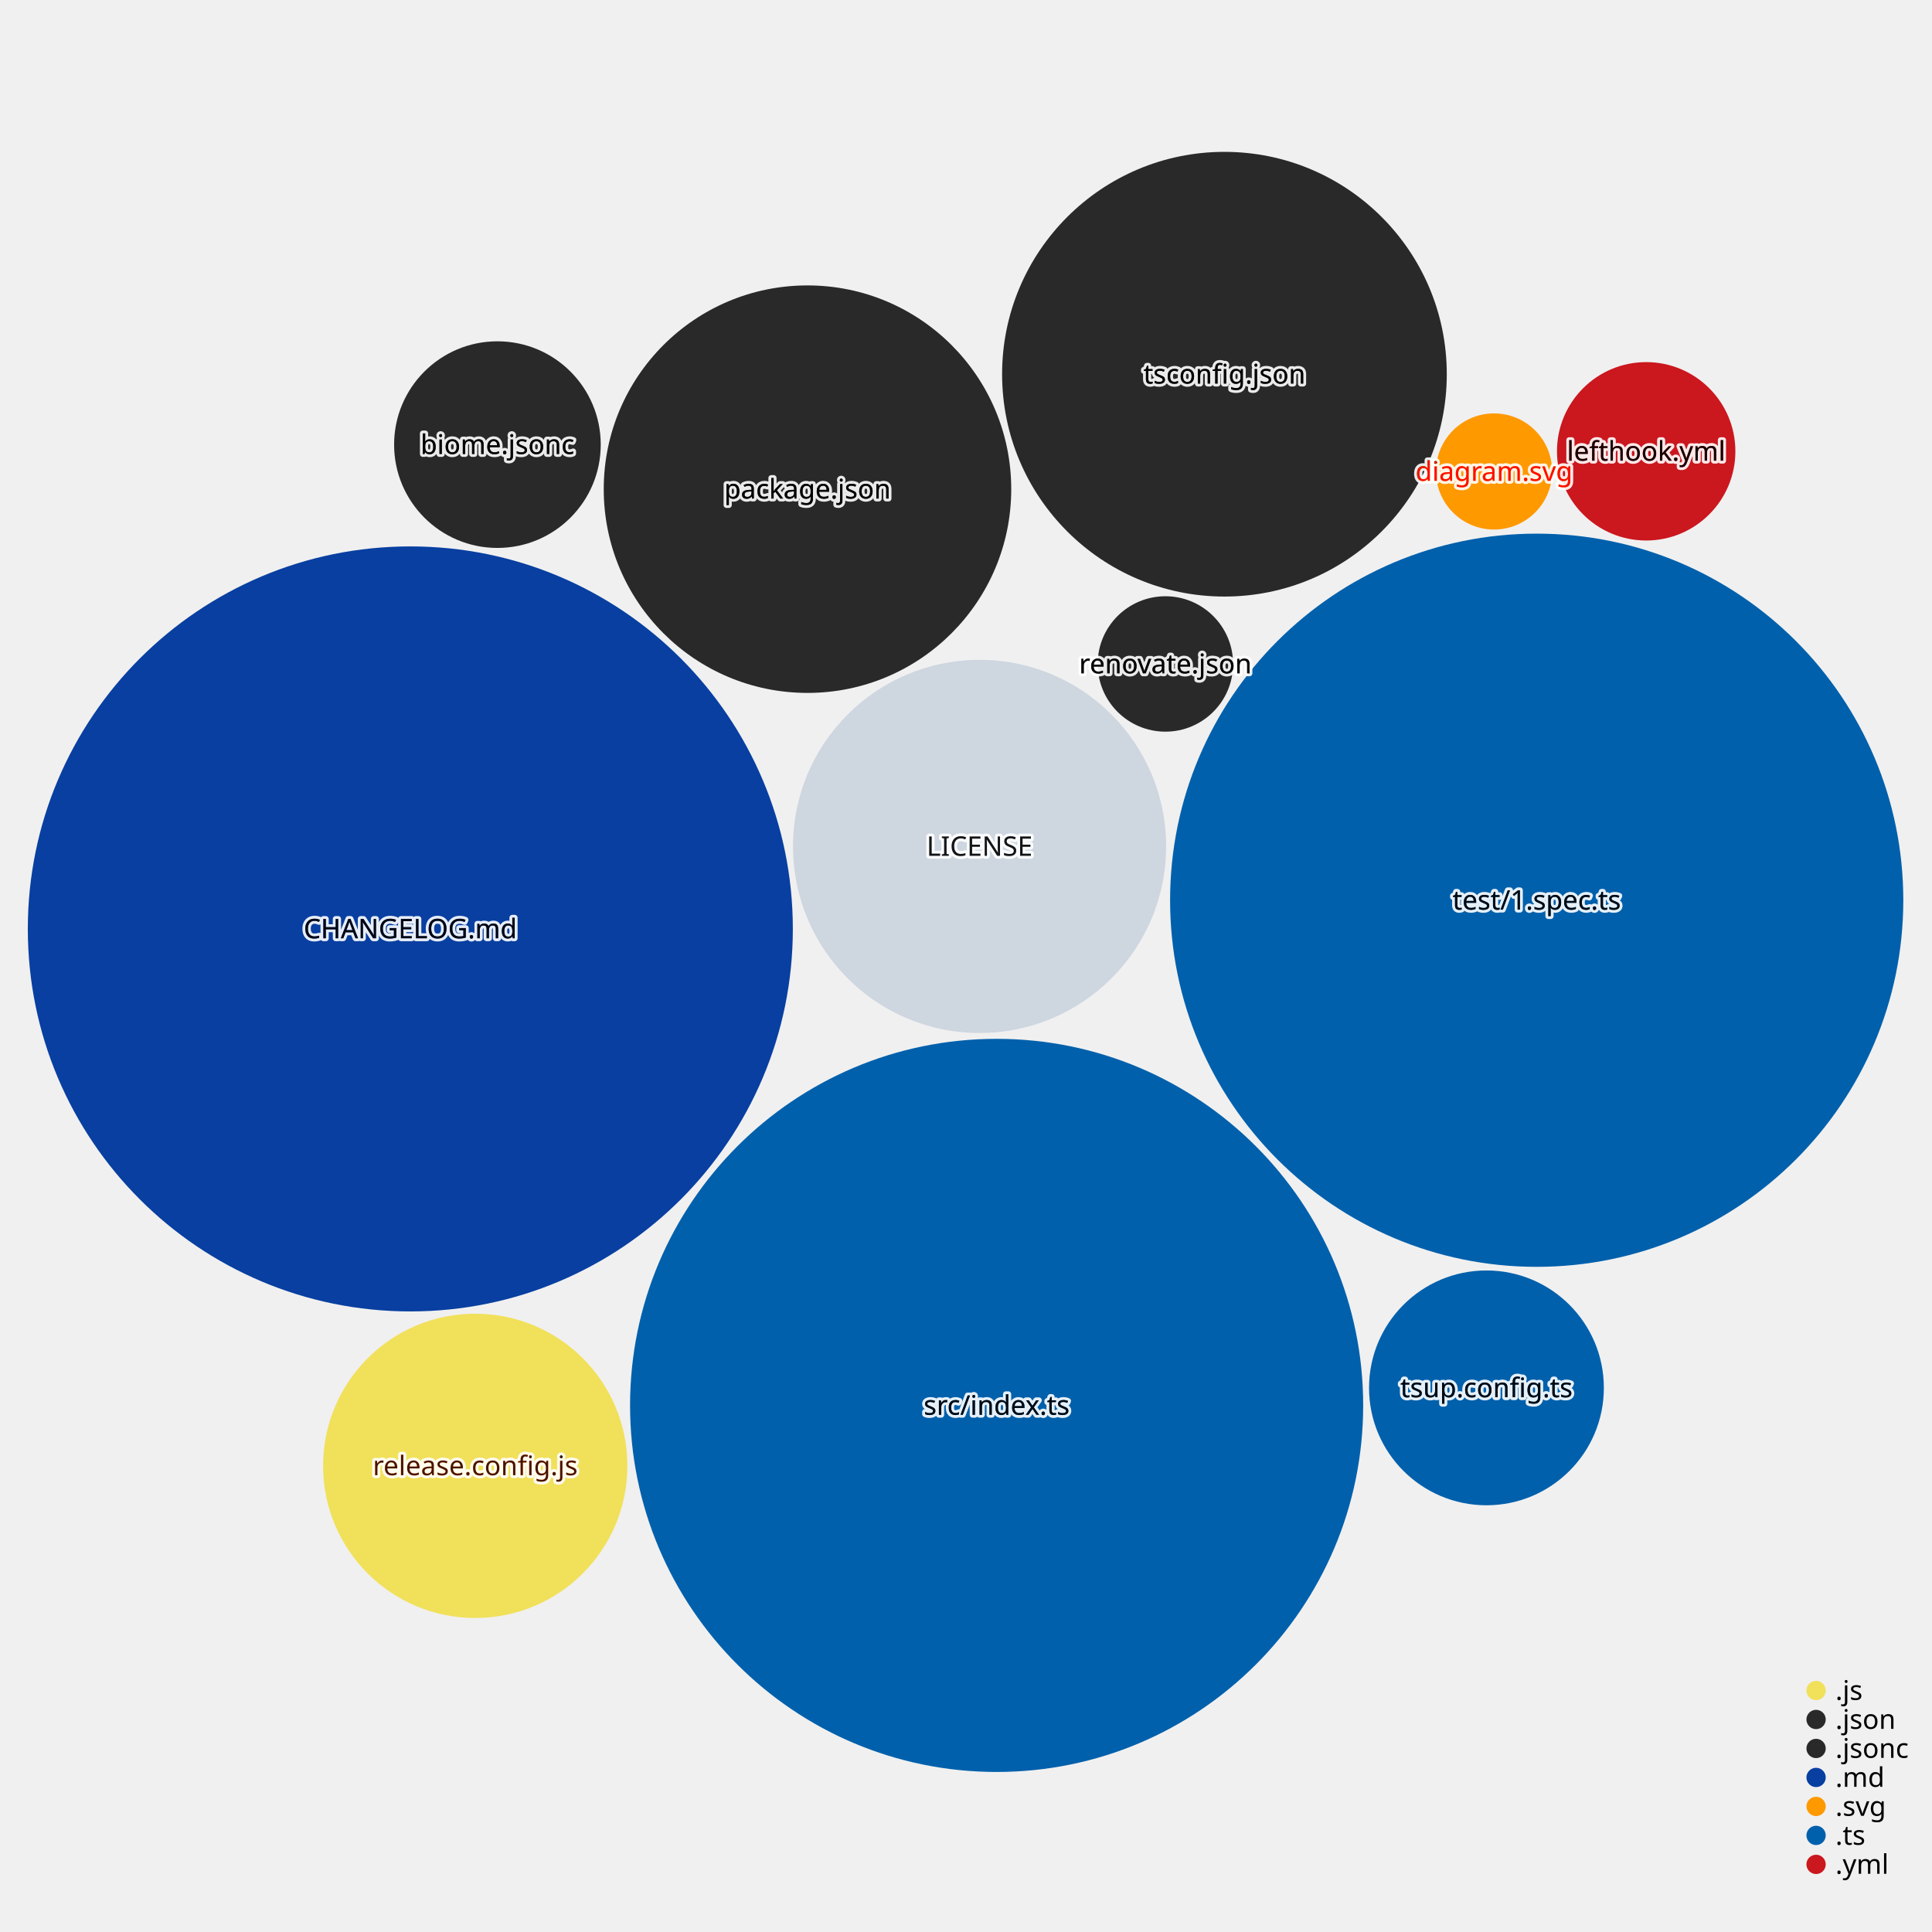
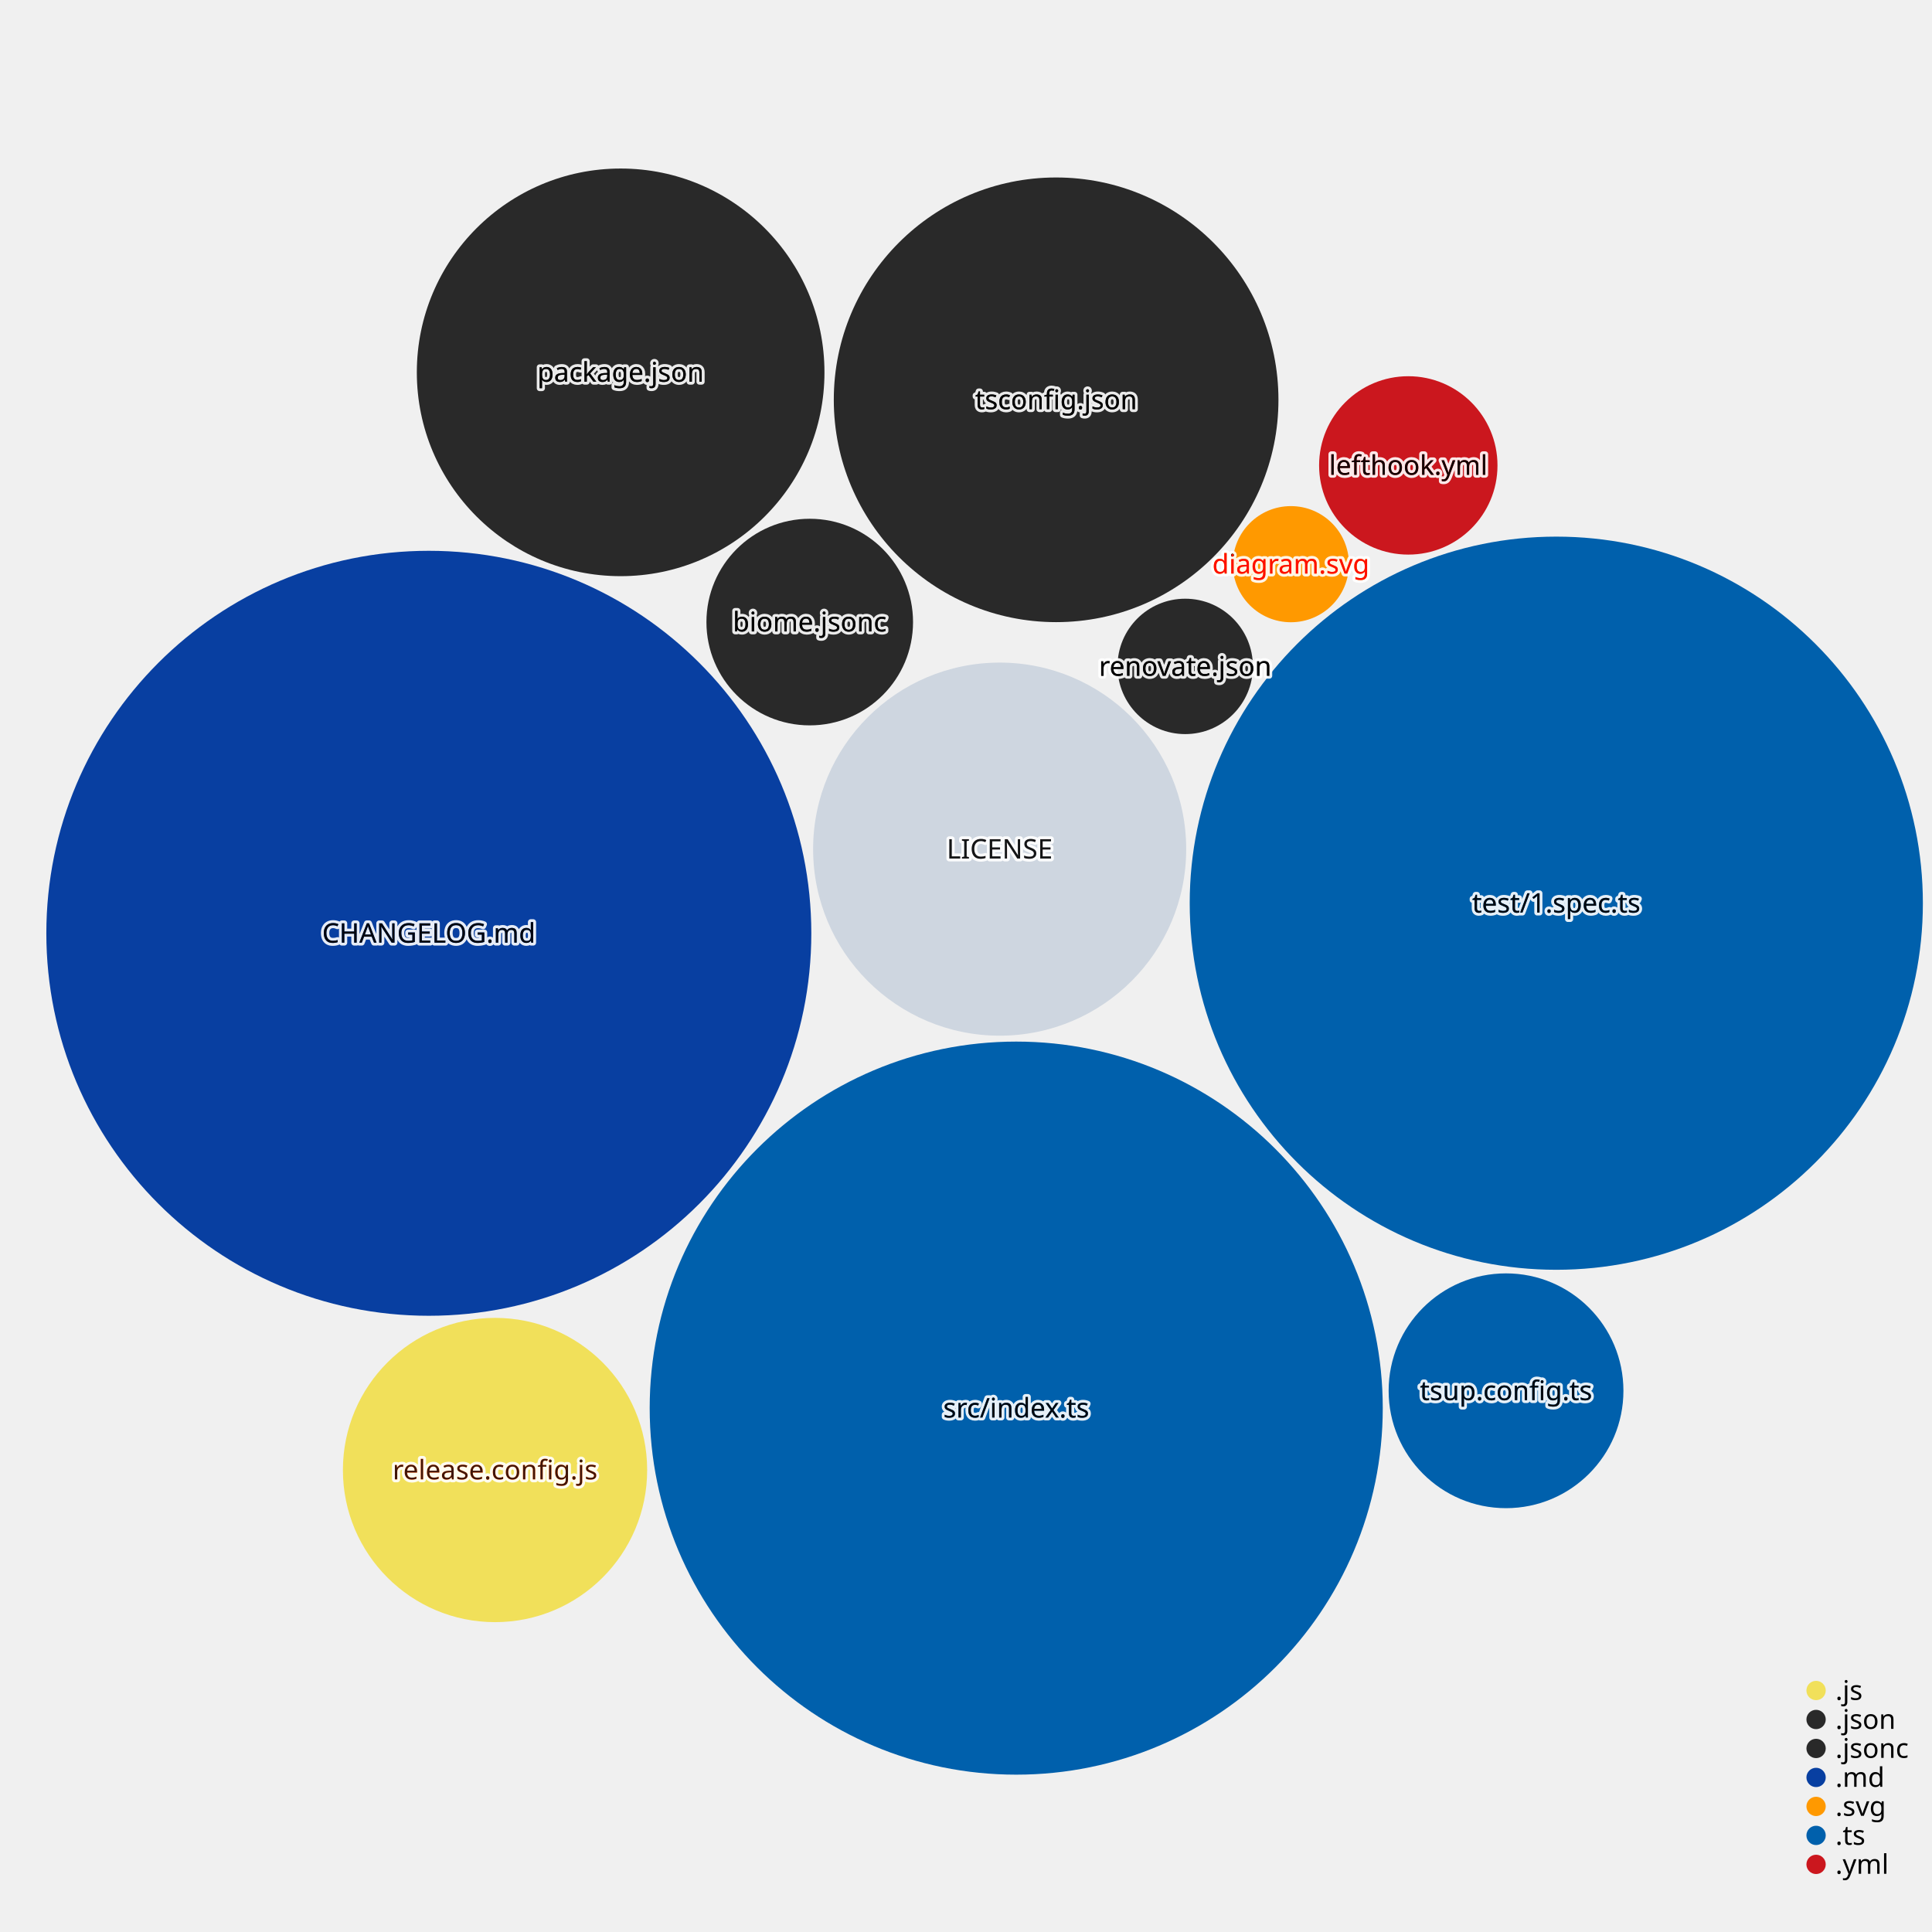
<svg xmlns="http://www.w3.org/2000/svg" width="1000" height="1000" style="background:white;font-family:sans-serif;overflow:visible">
  <defs>
    <filter id="glow" x="-50%" y="-50%" width="200%" height="200%">
      <feGaussianBlur stdDeviation="4" result="coloredBlur" />
      <feMerge>
        <feMergeNode in="coloredBlur" />
        <feMergeNode in="SourceGraphic" />
      </feMerge>
    </filter>
  </defs>
-   <g style="fill:#083fa1;transition:transform 0s ease-out, fill 0.1s ease-out" transform="translate(212.3847, 480.8061)">
-     <circle style="transition:all 0.5s ease-out" r="197.987" stroke-width="0" stroke="#374151" />
+   <g style="fill:#083fa1;transition:transform 0s ease-out, fill 0.1s ease-out" transform="translate(221.9599, 483.0682)">
+     <circle style="transition:all 0.5s ease-out" r="197.974" stroke-width="0" stroke="#374151" />
  </g>
-   <g style="fill:#0060ac;transition:transform 0s ease-out, fill 0.1s ease-out" transform="translate(795.3913, 465.9627)">
-     <circle style="transition:all 0.5s ease-out" r="189.752" stroke-width="0" stroke="#374151" />
+   <g style="fill:#0060ac;transition:transform 0s ease-out, fill 0.1s ease-out" transform="translate(805.5354, 467.4967)">
+     <circle style="transition:all 0.5s ease-out" r="189.741" stroke-width="0" stroke="#374151" />
  </g>
-   <g style="fill:#0060ac;transition:transform 0s ease-out, fill 0.1s ease-out" transform="translate(515.8487, 727.4322)">
-     <circle style="transition:all 0.5s ease-out" r="189.729" stroke-width="0" stroke="#374151" />
+   <g style="fill:#0060ac;transition:transform 0s ease-out, fill 0.1s ease-out" transform="translate(525.9962, 728.8436)">
+     <circle style="transition:all 0.5s ease-out" r="189.718" stroke-width="0" stroke="#374151" />
  </g>
-   <g style="fill:#292929;transition:transform 0s ease-out, fill 0.1s ease-out" transform="translate(633.7698, 193.688)">
-     <circle style="transition:all 0.5s ease-out" r="115.085" stroke-width="0" stroke="#374151" />
+   <g style="fill:#292929;transition:transform 0s ease-out, fill 0.1s ease-out" transform="translate(546.6461, 206.9398)">
+     <circle style="transition:all 0.5s ease-out" r="115.078" stroke-width="0" stroke="#374151" />
  </g>
-   <g style="fill:#292929;transition:transform 0s ease-out, fill 0.1s ease-out" transform="translate(417.9511, 253.1913)">
-     <circle style="transition:all 0.5s ease-out" r="105.461" stroke-width="0" stroke="#374151" />
+   <g style="fill:#292929;transition:transform 0s ease-out, fill 0.1s ease-out" transform="translate(321.2463, 192.7261)">
+     <circle style="transition:all 0.5s ease-out" r="105.496" stroke-width="0" stroke="#374151" />
  </g>
-   <g style="fill:#CED6E0;transition:transform 0s ease-out, fill 0.1s ease-out" transform="translate(507.0198, 438.1084)">
-     <circle style="transition:all 0.5s ease-out" r="96.56" stroke-width="0" stroke="#374151" />
+   <g style="fill:#CED6E0;transition:transform 0s ease-out, fill 0.1s ease-out" transform="translate(517.4218, 439.5125)">
+     <circle style="transition:all 0.5s ease-out" r="96.554" stroke-width="0" stroke="#374151" />
  </g>
-   <g style="fill:#f1e05a;transition:transform 0s ease-out, fill 0.1s ease-out" transform="translate(245.9791, 758.7176)">
-     <circle style="transition:all 0.5s ease-out" r="78.748" stroke-width="0" stroke="#374151" />
+   <g style="fill:#f1e05a;transition:transform 0s ease-out, fill 0.1s ease-out" transform="translate(256.2311, 760.8776)">
+     <circle style="transition:all 0.5s ease-out" r="78.743" stroke-width="0" stroke="#374151" />
  </g>
-   <g style="fill:#0060ac;transition:transform 0s ease-out, fill 0.1s ease-out" transform="translate(769.3832, 718.3575)">
-     <circle style="transition:all 0.5s ease-out" r="60.768" stroke-width="0" stroke="#374151" />
+   <g style="fill:#0060ac;transition:transform 0s ease-out, fill 0.1s ease-out" transform="translate(779.5184, 719.8624)">
+     <circle style="transition:all 0.5s ease-out" r="60.764" stroke-width="0" stroke="#374151" />
  </g>
-   <g style="fill:#292929;transition:transform 0s ease-out, fill 0.1s ease-out" transform="translate(257.4646, 230.1352)">
-     <circle style="transition:all 0.5s ease-out" r="53.474" stroke-width="0" stroke="#374151" />
+   <g style="fill:#292929;transition:transform 0s ease-out, fill 0.1s ease-out" transform="translate(419.1162, 321.9803)">
+     <circle style="transition:all 0.5s ease-out" r="53.47" stroke-width="0" stroke="#374151" />
  </g>
-   <g style="fill:#cb171e;transition:transform 0s ease-out, fill 0.1s ease-out" transform="translate(852.0564, 233.5964)">
-     <circle style="transition:all 0.5s ease-out" r="46.167" stroke-width="0" stroke="#374151" />
+   <g style="fill:#cb171e;transition:transform 0s ease-out, fill 0.1s ease-out" transform="translate(728.9313, 240.8949)">
+     <circle style="transition:all 0.5s ease-out" r="46.164" stroke-width="0" stroke="#374151" />
  </g>
-   <g style="fill:#292929;transition:transform 0s ease-out, fill 0.1s ease-out" transform="translate(603.2056, 343.6626)">
-     <circle style="transition:all 0.5s ease-out" r="35.042" stroke-width="0" stroke="#374151" />
+   <g style="fill:#292929;transition:transform 0s ease-out, fill 0.1s ease-out" transform="translate(613.4617, 344.9286)">
+     <circle style="transition:all 0.5s ease-out" r="35.04" stroke-width="0" stroke="#374151" />
  </g>
-   <g style="fill:#ff9900;transition:transform 0s ease-out, fill 0.1s ease-out" transform="translate(773.3208, 244.0346)">
-     <circle style="transition:all 0.5s ease-out" r="30.057" stroke-width="0" stroke="#374151" />
+   <g style="fill:#ff9900;transition:transform 0s ease-out, fill 0.1s ease-out" transform="translate(668.1534, 292.0177)">
+     <circle style="transition:all 0.5s ease-out" r="30.055" stroke-width="0" stroke="#374151" />
  </g>
-   <g style="fill:#083fa1;transition:transform 0s ease-out" transform="translate(212.3847, 480.8061)">
+   <g style="fill:#083fa1;transition:transform 0s ease-out" transform="translate(221.9599, 483.0682)">
    <text style="pointer-events:none;opacity:0.9;font-size:14px;font-weight:500;transition:all 0.5s ease-out" fill="#4B5563" text-anchor="middle" dominant-baseline="middle" stroke="white" stroke-width="3" stroke-linejoin="round">CHANGELOG.md</text>
    <text style="pointer-events:none;opacity:1;font-size:14px;font-weight:500;transition:all 0.5s ease-out" text-anchor="middle" dominant-baseline="middle">CHANGELOG.md</text>
    <text style="pointer-events:none;opacity:0.9;font-size:14px;font-weight:500;mix-blend-mode:color-burn;transition:all 0.5s ease-out" fill="#110101" text-anchor="middle" dominant-baseline="middle">CHANGELOG.md</text>
  </g>
-   <g style="fill:#0060ac;transition:transform 0s ease-out" transform="translate(795.3913, 465.9627)">
+   <g style="fill:#0060ac;transition:transform 0s ease-out" transform="translate(805.5354, 467.4967)">
    <text style="pointer-events:none;opacity:0.9;font-size:14px;font-weight:500;transition:all 0.5s ease-out" fill="#4B5563" text-anchor="middle" dominant-baseline="middle" stroke="white" stroke-width="3" stroke-linejoin="round">test/1.spec.ts</text>
    <text style="pointer-events:none;opacity:1;font-size:14px;font-weight:500;transition:all 0.5s ease-out" text-anchor="middle" dominant-baseline="middle">test/1.spec.ts</text>
    <text style="pointer-events:none;opacity:0.9;font-size:14px;font-weight:500;mix-blend-mode:color-burn;transition:all 0.5s ease-out" fill="#110101" text-anchor="middle" dominant-baseline="middle">test/1.spec.ts</text>
  </g>
-   <g style="fill:#0060ac;transition:transform 0s ease-out" transform="translate(515.8487, 727.4322)">
+   <g style="fill:#0060ac;transition:transform 0s ease-out" transform="translate(525.9962, 728.8436)">
    <text style="pointer-events:none;opacity:0.9;font-size:14px;font-weight:500;transition:all 0.5s ease-out" fill="#4B5563" text-anchor="middle" dominant-baseline="middle" stroke="white" stroke-width="3" stroke-linejoin="round">src/index.ts</text>
    <text style="pointer-events:none;opacity:1;font-size:14px;font-weight:500;transition:all 0.5s ease-out" text-anchor="middle" dominant-baseline="middle">src/index.ts</text>
    <text style="pointer-events:none;opacity:0.9;font-size:14px;font-weight:500;mix-blend-mode:color-burn;transition:all 0.5s ease-out" fill="#110101" text-anchor="middle" dominant-baseline="middle">src/index.ts</text>
  </g>
-   <g style="fill:#292929;transition:transform 0s ease-out" transform="translate(633.7698, 193.688)">
+   <g style="fill:#292929;transition:transform 0s ease-out" transform="translate(546.6461, 206.9398)">
    <text style="pointer-events:none;opacity:0.9;font-size:14px;font-weight:500;transition:all 0.5s ease-out" fill="#4B5563" text-anchor="middle" dominant-baseline="middle" stroke="white" stroke-width="3" stroke-linejoin="round">tsconfig.json</text>
    <text style="pointer-events:none;opacity:1;font-size:14px;font-weight:500;transition:all 0.5s ease-out" text-anchor="middle" dominant-baseline="middle">tsconfig.json</text>
    <text style="pointer-events:none;opacity:0.9;font-size:14px;font-weight:500;mix-blend-mode:color-burn;transition:all 0.5s ease-out" fill="#110101" text-anchor="middle" dominant-baseline="middle">tsconfig.json</text>
  </g>
-   <g style="fill:#292929;transition:transform 0s ease-out" transform="translate(417.9511, 253.1913)">
+   <g style="fill:#292929;transition:transform 0s ease-out" transform="translate(321.2463, 192.7261)">
    <text style="pointer-events:none;opacity:0.9;font-size:14px;font-weight:500;transition:all 0.5s ease-out" fill="#4B5563" text-anchor="middle" dominant-baseline="middle" stroke="white" stroke-width="3" stroke-linejoin="round">package.json</text>
    <text style="pointer-events:none;opacity:1;font-size:14px;font-weight:500;transition:all 0.5s ease-out" text-anchor="middle" dominant-baseline="middle">package.json</text>
    <text style="pointer-events:none;opacity:0.9;font-size:14px;font-weight:500;mix-blend-mode:color-burn;transition:all 0.5s ease-out" fill="#110101" text-anchor="middle" dominant-baseline="middle">package.json</text>
  </g>
-   <g style="fill:#CED6E0;transition:transform 0s ease-out" transform="translate(507.0198, 438.1084)">
+   <g style="fill:#CED6E0;transition:transform 0s ease-out" transform="translate(517.4218, 439.5125)">
    <text style="pointer-events:none;opacity:0.9;font-size:14px;font-weight:500;transition:all 0.5s ease-out" fill="#4B5563" text-anchor="middle" dominant-baseline="middle" stroke="white" stroke-width="3" stroke-linejoin="round">LICENSE</text>
    <text style="pointer-events:none;opacity:1;font-size:14px;font-weight:500;transition:all 0.5s ease-out" text-anchor="middle" dominant-baseline="middle">LICENSE</text>
    <text style="pointer-events:none;opacity:0.9;font-size:14px;font-weight:500;mix-blend-mode:color-burn;transition:all 0.5s ease-out" fill="#110101" text-anchor="middle" dominant-baseline="middle">LICENSE</text>
  </g>
-   <g style="fill:#f1e05a;transition:transform 0s ease-out" transform="translate(245.9791, 758.7176)">
+   <g style="fill:#f1e05a;transition:transform 0s ease-out" transform="translate(256.2311, 760.8776)">
    <text style="pointer-events:none;opacity:0.9;font-size:14px;font-weight:500;transition:all 0.5s ease-out" fill="#4B5563" text-anchor="middle" dominant-baseline="middle" stroke="white" stroke-width="3" stroke-linejoin="round">release.config.js</text>
    <text style="pointer-events:none;opacity:1;font-size:14px;font-weight:500;transition:all 0.5s ease-out" text-anchor="middle" dominant-baseline="middle">release.config.js</text>
    <text style="pointer-events:none;opacity:0.9;font-size:14px;font-weight:500;mix-blend-mode:color-burn;transition:all 0.5s ease-out" fill="#110101" text-anchor="middle" dominant-baseline="middle">release.config.js</text>
  </g>
-   <g style="fill:#0060ac;transition:transform 0s ease-out" transform="translate(769.3832, 718.3575)">
+   <g style="fill:#0060ac;transition:transform 0s ease-out" transform="translate(779.5184, 719.8624)">
    <text style="pointer-events:none;opacity:0.9;font-size:14px;font-weight:500;transition:all 0.5s ease-out" fill="#4B5563" text-anchor="middle" dominant-baseline="middle" stroke="white" stroke-width="3" stroke-linejoin="round">tsup.config.ts</text>
    <text style="pointer-events:none;opacity:1;font-size:14px;font-weight:500;transition:all 0.5s ease-out" text-anchor="middle" dominant-baseline="middle">tsup.config.ts</text>
    <text style="pointer-events:none;opacity:0.9;font-size:14px;font-weight:500;mix-blend-mode:color-burn;transition:all 0.5s ease-out" fill="#110101" text-anchor="middle" dominant-baseline="middle">tsup.config.ts</text>
  </g>
-   <g style="fill:#292929;transition:transform 0s ease-out" transform="translate(257.4646, 230.1352)">
+   <g style="fill:#292929;transition:transform 0s ease-out" transform="translate(419.1162, 321.9803)">
    <text style="pointer-events:none;opacity:0.9;font-size:14px;font-weight:500;transition:all 0.5s ease-out" fill="#4B5563" text-anchor="middle" dominant-baseline="middle" stroke="white" stroke-width="3" stroke-linejoin="round">biome.jsonc</text>
    <text style="pointer-events:none;opacity:1;font-size:14px;font-weight:500;transition:all 0.5s ease-out" text-anchor="middle" dominant-baseline="middle">biome.jsonc</text>
    <text style="pointer-events:none;opacity:0.9;font-size:14px;font-weight:500;mix-blend-mode:color-burn;transition:all 0.5s ease-out" fill="#110101" text-anchor="middle" dominant-baseline="middle">biome.jsonc</text>
  </g>
-   <g style="fill:#cb171e;transition:transform 0s ease-out" transform="translate(852.0564, 233.5964)">
+   <g style="fill:#cb171e;transition:transform 0s ease-out" transform="translate(728.9313, 240.8949)">
    <text style="pointer-events:none;opacity:0.9;font-size:14px;font-weight:500;transition:all 0.5s ease-out" fill="#4B5563" text-anchor="middle" dominant-baseline="middle" stroke="white" stroke-width="3" stroke-linejoin="round">lefthook.yml</text>
    <text style="pointer-events:none;opacity:1;font-size:14px;font-weight:500;transition:all 0.5s ease-out" text-anchor="middle" dominant-baseline="middle">lefthook.yml</text>
    <text style="pointer-events:none;opacity:0.9;font-size:14px;font-weight:500;mix-blend-mode:color-burn;transition:all 0.5s ease-out" fill="#110101" text-anchor="middle" dominant-baseline="middle">lefthook.yml</text>
  </g>
-   <g style="fill:#292929;transition:transform 0s ease-out" transform="translate(603.2056, 343.6626)">
+   <g style="fill:#292929;transition:transform 0s ease-out" transform="translate(613.4617, 344.9286)">
    <text style="pointer-events:none;opacity:0.9;font-size:14px;font-weight:500;transition:all 0.5s ease-out" fill="#4B5563" text-anchor="middle" dominant-baseline="middle" stroke="white" stroke-width="3" stroke-linejoin="round">renovate.json</text>
    <text style="pointer-events:none;opacity:1;font-size:14px;font-weight:500;transition:all 0.5s ease-out" text-anchor="middle" dominant-baseline="middle">renovate.json</text>
    <text style="pointer-events:none;opacity:0.9;font-size:14px;font-weight:500;mix-blend-mode:color-burn;transition:all 0.5s ease-out" fill="#110101" text-anchor="middle" dominant-baseline="middle">renovate.json</text>
  </g>
-   <g style="fill:#ff9900;transition:transform 0s ease-out" transform="translate(773.3208, 244.0346)">
+   <g style="fill:#ff9900;transition:transform 0s ease-out" transform="translate(668.1534, 292.0177)">
    <text style="pointer-events:none;opacity:0.9;font-size:14px;font-weight:500;transition:all 0.5s ease-out" fill="#4B5563" text-anchor="middle" dominant-baseline="middle" stroke="white" stroke-width="3" stroke-linejoin="round">diagram.svg</text>
    <text style="pointer-events:none;opacity:1;font-size:14px;font-weight:500;transition:all 0.5s ease-out" text-anchor="middle" dominant-baseline="middle">diagram.svg</text>
    <text style="pointer-events:none;opacity:0.9;font-size:14px;font-weight:500;mix-blend-mode:color-burn;transition:all 0.5s ease-out" fill="#110101" text-anchor="middle" dominant-baseline="middle">diagram.svg</text>
  </g>
  <g transform="translate(940, 875)">
    <g transform="translate(0, 0)">
      <circle r="5" fill="#f1e05a" />
      <text x="10" style="font-size:14px;font-weight:300" dominant-baseline="middle">.js</text>
    </g>
    <g transform="translate(0, 15)">
      <circle r="5" fill="#292929" />
      <text x="10" style="font-size:14px;font-weight:300" dominant-baseline="middle">.json</text>
    </g>
    <g transform="translate(0, 30)">
      <circle r="5" fill="#292929" />
      <text x="10" style="font-size:14px;font-weight:300" dominant-baseline="middle">.jsonc</text>
    </g>
    <g transform="translate(0, 45)">
      <circle r="5" fill="#083fa1" />
      <text x="10" style="font-size:14px;font-weight:300" dominant-baseline="middle">.md</text>
    </g>
    <g transform="translate(0, 60)">
      <circle r="5" fill="#ff9900" />
      <text x="10" style="font-size:14px;font-weight:300" dominant-baseline="middle">.svg</text>
    </g>
    <g transform="translate(0, 75)">
      <circle r="5" fill="#0060ac" />
      <text x="10" style="font-size:14px;font-weight:300" dominant-baseline="middle">.ts</text>
    </g>
    <g transform="translate(0, 90)">
      <circle r="5" fill="#cb171e" />
      <text x="10" style="font-size:14px;font-weight:300" dominant-baseline="middle">.yml</text>
    </g>
    <g fill="#9CA3AF" style="font-weight:300;font-style:italic;font-size:12px">each dot sized by file size</g>
  </g>
</svg>
